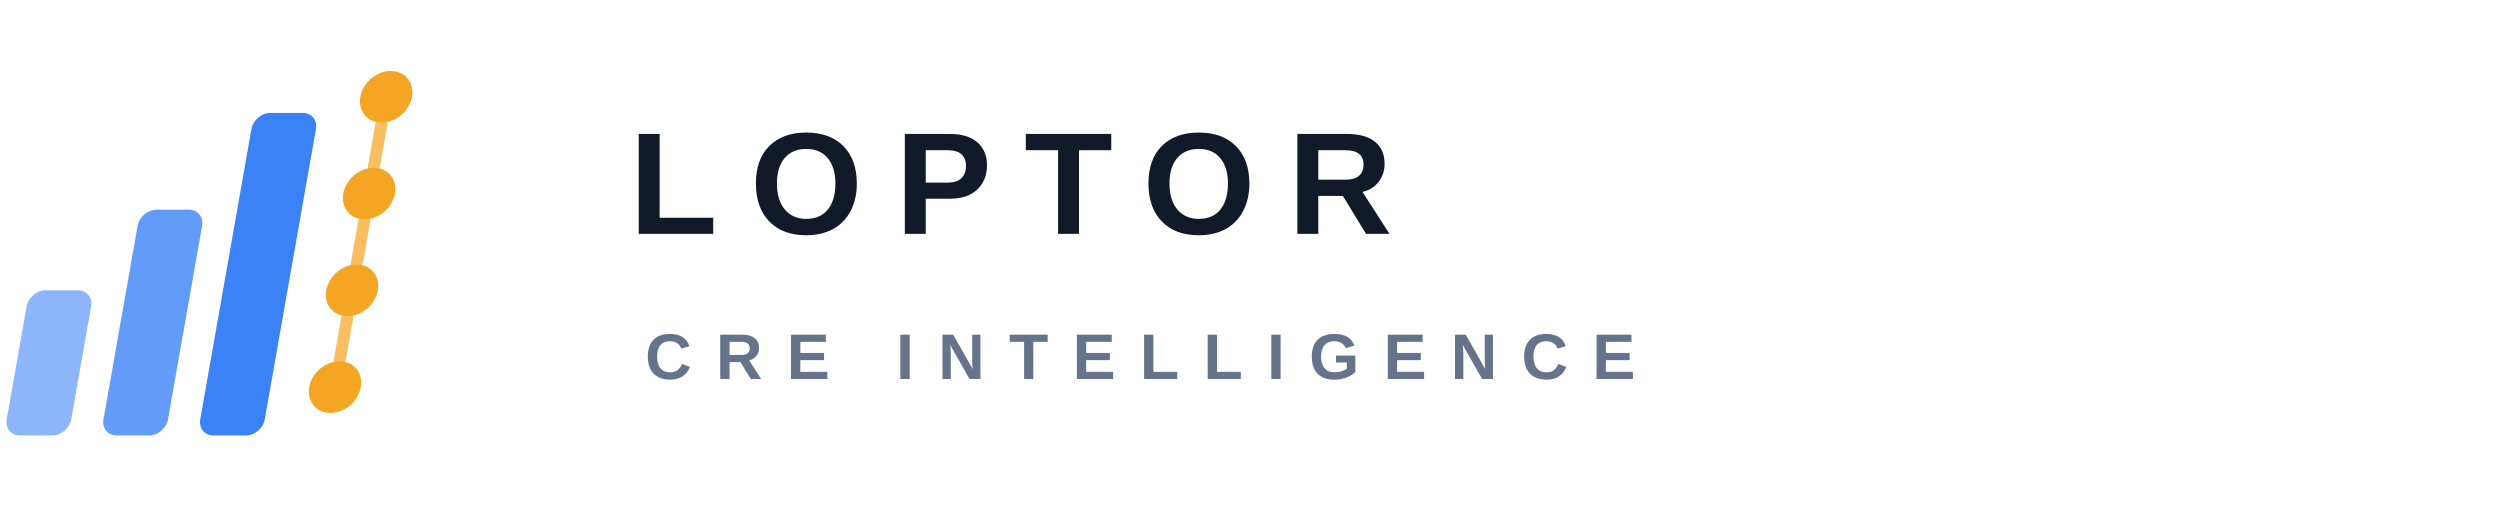
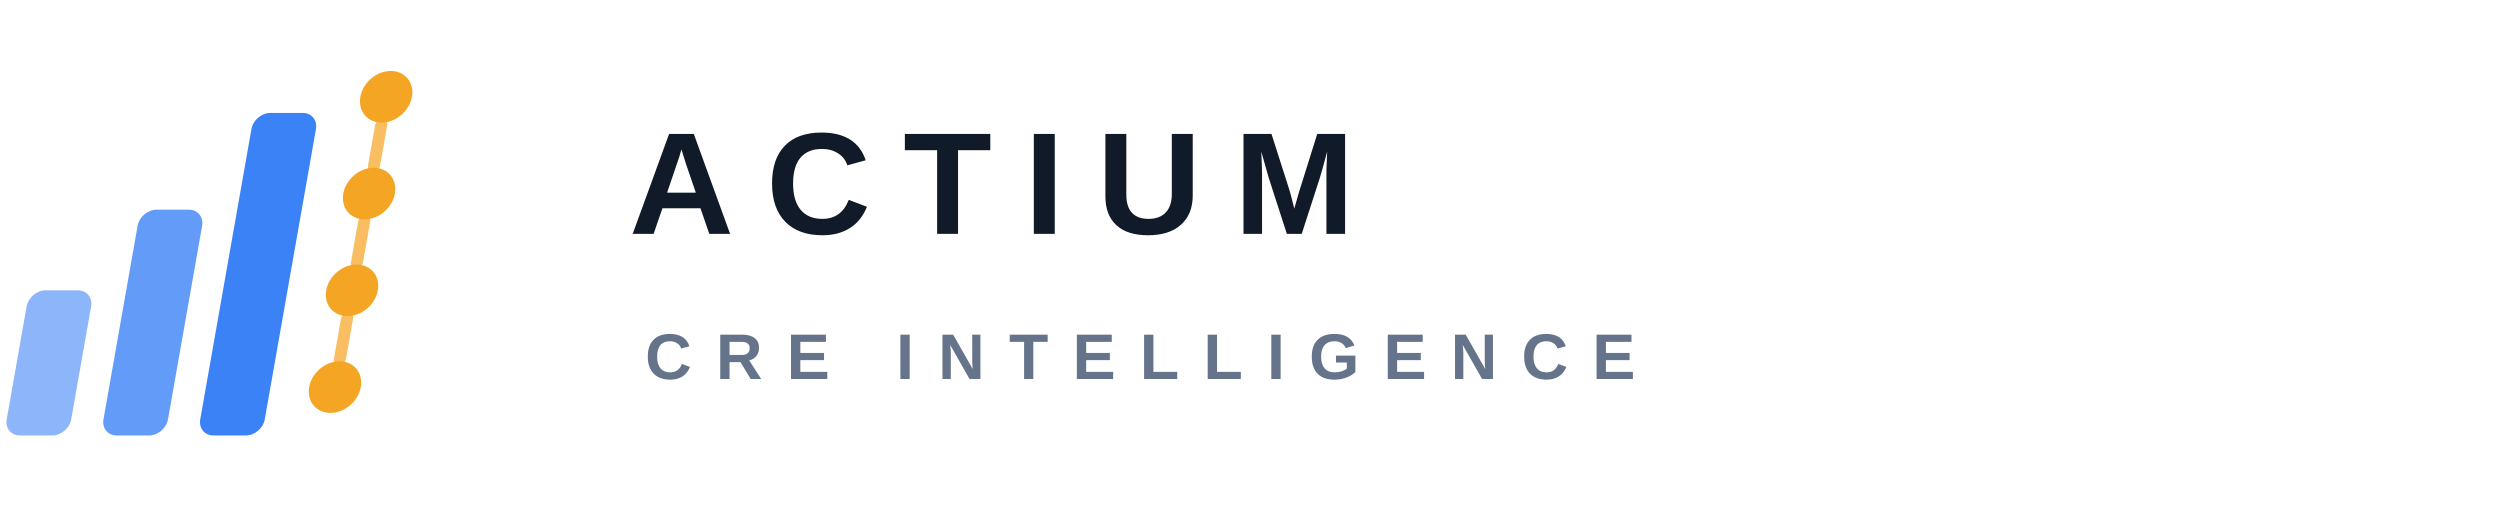
<svg xmlns="http://www.w3.org/2000/svg" viewBox="0 0 310 64" role="img" aria-labelledby="title desc">
  <g transform="translate(0 0) skewX(-10)">
    <rect x="10" y="36" width="8" height="18" rx="2" fill="#3B82F6" opacity=".58" />
    <rect x="22" y="26" width="8" height="28" rx="2" fill="#3B82F6" opacity=".8" />
    <rect x="34" y="14" width="8" height="40" rx="2" fill="#3B82F6" />
    <circle cx="50" cy="48" r="3.2" fill="#F5A524" />
    <circle cx="50" cy="36" r="3.2" fill="#F5A524" />
    <circle cx="50" cy="24" r="3.2" fill="#F5A524" />
    <circle cx="50" cy="12" r="3.2" fill="#F5A524" />
    <path d="M50 15.5v5M50 27.5v5M50 39.5v5" stroke="#F5A524" stroke-width="1.5" stroke-linecap="round" opacity=".72" />
  </g>
-   <text x="78" y="29" fill="#111A28" font-family="Arial, sans-serif" font-size="18" font-weight="700" letter-spacing="4">LOPTOR</text>
+   <text x="78" y="29" fill="#111A28" font-family="Arial, sans-serif" font-size="18" font-weight="700" letter-spacing="4">ACTIUM</text>
  <text x="80" y="47" fill="#65748A" font-family="Arial, sans-serif" font-size="8" font-weight="600" letter-spacing="3">CRE INTELLIGENCE</text>
</svg>
